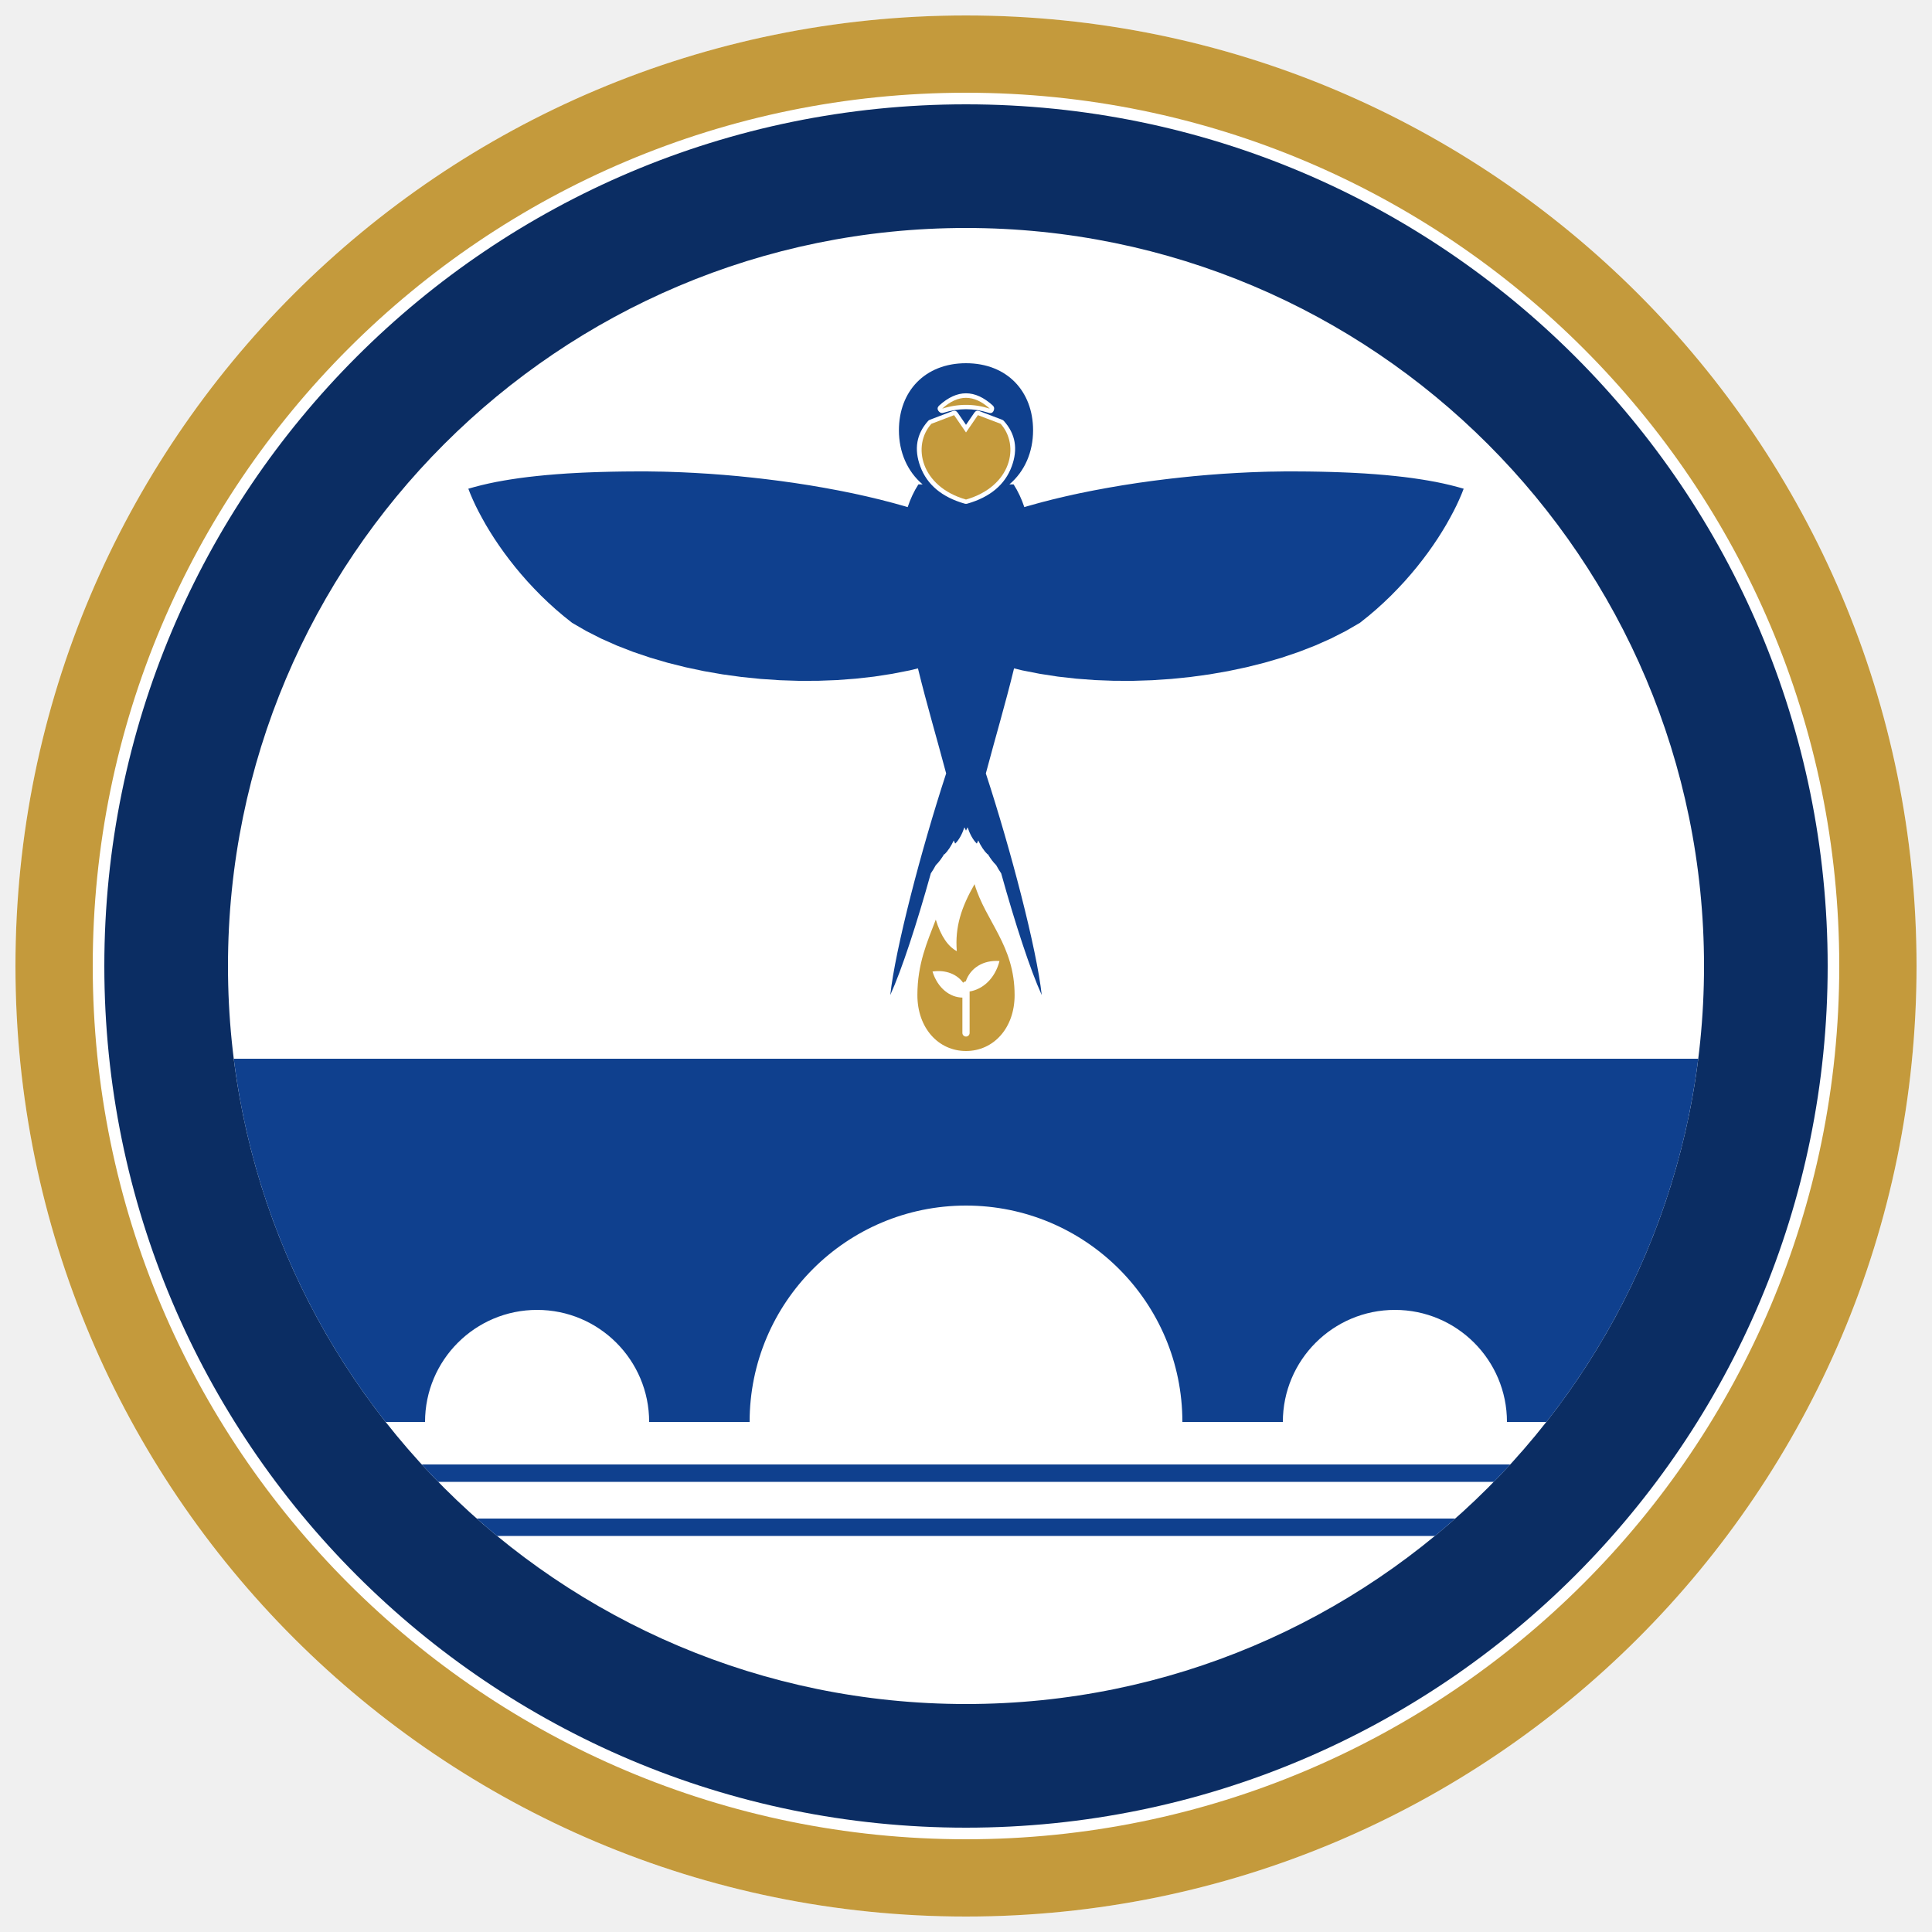
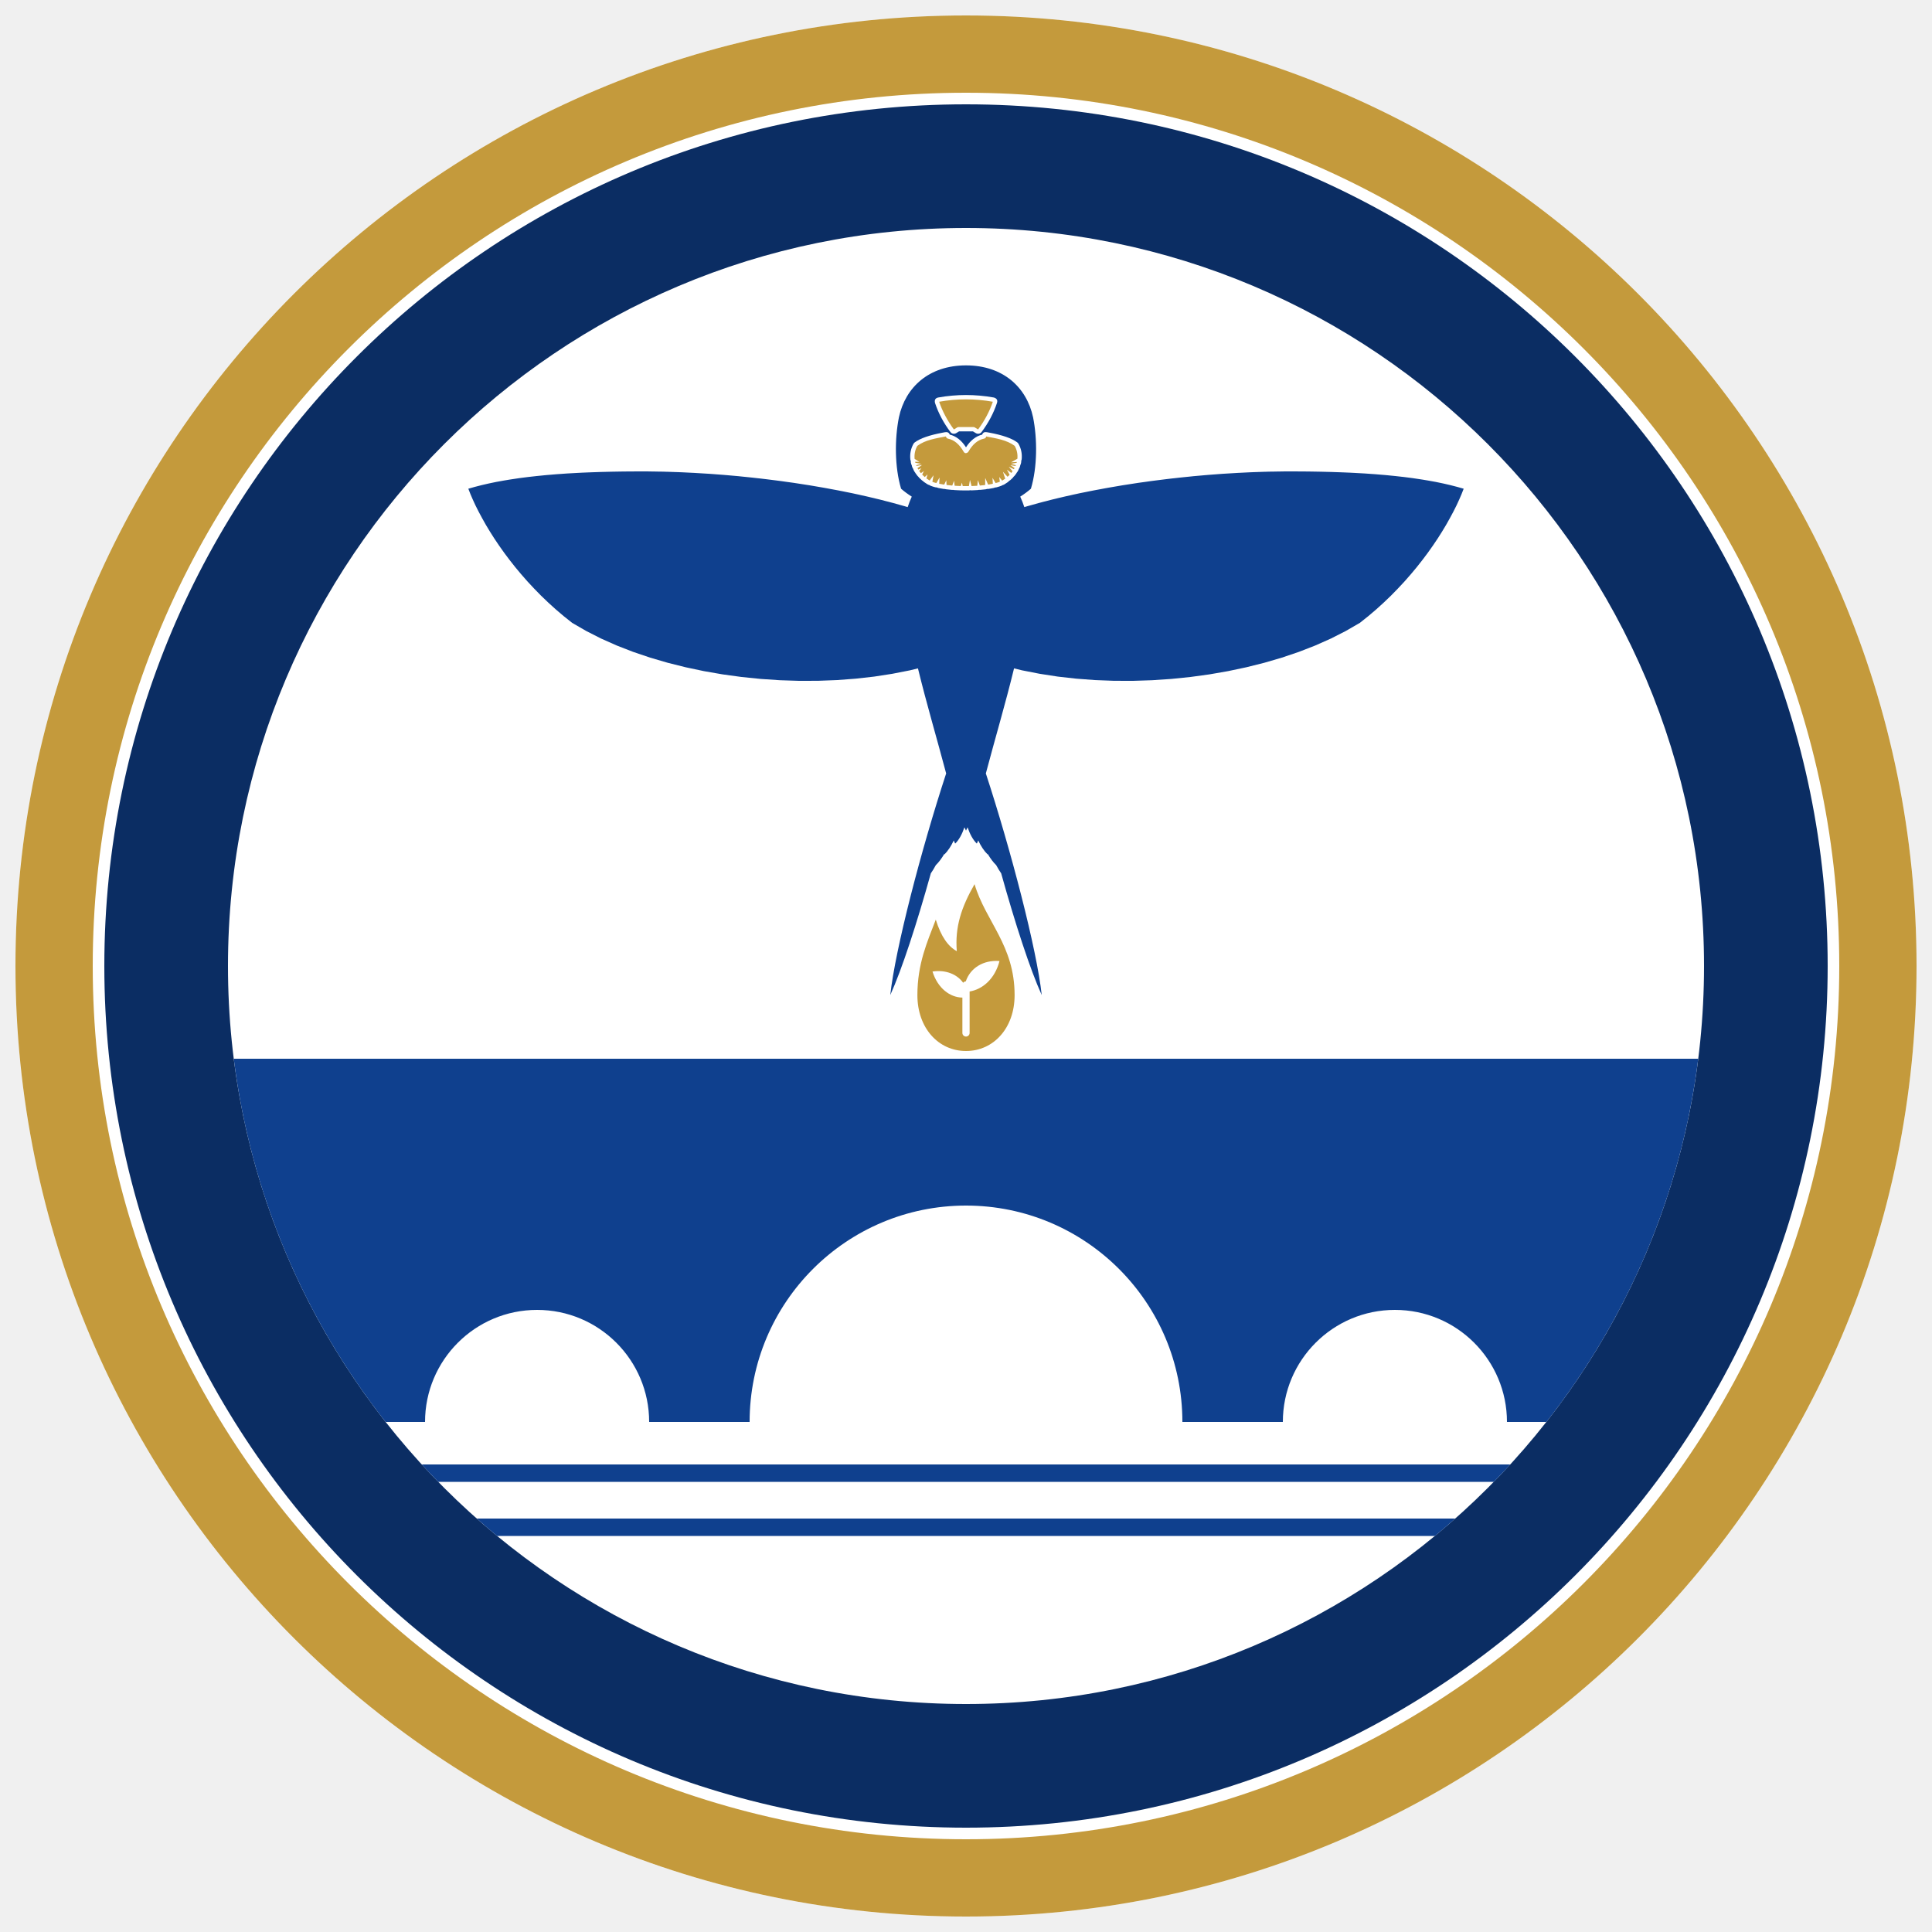
<svg xmlns="http://www.w3.org/2000/svg" viewBox="0 0 1000 1000" role="img" aria-label="קריית חינוך דרור · משלחת לגרמניה 2026">
  <path fill="#FFFFFF" d="M8 500C8 771.72 228.28 992 500 992C771.72 992 992 771.72 992 500C992 228.28 771.72 8 500 8C228.28 8 8 228.28 8 500Z" />
  <path fill="#0B2D63" d="M54 500C54 746.32 253.68 946 500 946C746.32 946 946 746.32 946 500C946 253.68 746.32 54 500 54C253.68 54 54 253.68 54 500ZM118 500C118 289.03 289.03 118 500 118C710.97 118 882 289.03 882 500C882 710.97 710.97 882 500 882C289.03 882 118 710.97 118 500Z" />
-   <path fill="#0F408E" d="M879.01 548H120.99C129.82 618.43 157.82 682.89 199.6 736H220C220 703.97 245.97 678 278 678C310.03 678 336 703.97 336 736H388C388 674.14 438.14 624 500 624C561.86 624 612 674.14 612 736H664C664 703.97 689.97 678 722 678C754.03 678 780 703.97 780 736H800.4C842.18 682.89 870.18 618.43 879.01 548ZM500 188C478.72 188 465.28 202.56 465.28 222.72C465.28 233.89 469.52 243.9 477.54 250.72H475.36C473.05 254.31 471.22 258.25 469.81 262.48L468.88 262.2L468.39 262.06L467.91 261.92L466.04 261.4L462.21 260.33L461.01 260.02L460.23 259.8L458.6 259.4L455.38 258.56L453.43 258.1L452.33 257.82L450.76 257.46L448.41 256.9L445.87 256.34L444.26 255.97L443.16 255.74L441.3 255.33L437.67 254.6L436.03 254.26L435.22 254.11L434.09 253.88L429.83 253.09L427.67 252.68L427.12 252.59L426.79 252.52L419.42 251.26L419.35 251.25L419.21 251.22L410.69 249.9L407.37 249.45L404.52 249.04L402.98 248.84L402.12 248.73L400.22 248.49L397.04 248.09L395.1 247.86L393.54 247.67L392.11 247.52L389.56 247.23L385.51 246.81L384.98 246.76L384.67 246.73L382.1 246.46L378.11 246.11L376.45 245.96L375.58 245.89L374.68 245.81L367.31 245.25L360.02 244.81L359.9 244.8L359.64 244.78L358.11 244.71L352.83 244.45L351.91 244.42L351.41 244.39L349.22 244.32L345.75 244.2L344.82 244.18L343.32 244.13L340.26 244.09L338.8 244.06L337.74 244.05L335.43 244.01H333.36L332 244L329.32 244.01H328.57L327.58 244.02L326.66 244.02L324.02 244.04L322.5 244.06L322.3 244.06L321.38 244.07L316.19 244.16L311.07 244.29L310.93 244.3L310.66 244.3L309.27 244.35L306.03 244.46L305.11 244.5L304.9 244.5L304.47 244.52L301.08 244.66L300 244.72L299.25 244.75L297.38 244.86L296.2 244.92L295.57 244.96L293.71 245.06L291.9 245.19L291.43 245.22L290.53 245.29L288.3 245.44L287.37 245.52L286.74 245.57L284.9 245.73L283.01 245.88L282.55 245.93L282.16 245.96L280.19 246.16L277.85 246.39L275.64 246.64L273.29 246.9L273.04 246.93L272.83 246.96L272.19 247.04L269.02 247.45L267.99 247.6L267.96 247.61L267.81 247.63L264.86 248.07L264.02 248.2L263.22 248.32V248.33L260.81 248.73L256.88 249.44L253.07 250.23L249.39 251.08L245.83 251.99L242.4 252.96L243.49 255.73L244.75 258.65L246.17 261.72L247.78 264.91L249.55 268.21L251.47 271.63L253.57 275.12L255.84 278.7L258.28 282.33L260.88 286L263.66 289.71L266.59 293.44L269.71 297.18L272.98 300.91L276.43 304.61L280.03 308.3L283.82 311.93L287.76 315.5L291.88 319L296.16 322.4L303.44 326.61L311.16 330.53L319.27 334.13L327.73 337.42L336.51 340.39L345.57 343.04L354.87 345.37L364.37 347.38L374.02 349.06L383.8 350.4L393.67 351.41L403.57 352.08L413.49 352.4L423.37 352.38L433.18 352.01L442.89 351.28L452.44 350.21L461.82 348.76L470.96 346.97L475.13 345.95C479.55 364.12 485.01 382.5 489.73 400.33C476.82 439.75 463.39 491.22 460.8 515.04C466.81 501.83 474.59 477.89 481.79 452.05C482.67 450.79 483.53 449.36 484.38 447.79C485.9 446.33 487.36 444.37 488.73 442.05C488.75 442.11 488.78 442.18 488.8 442.24C490.6 440.53 492.25 438.02 493.68 435C493.89 435.59 494.13 436.13 494.4 436.64C496.36 434.76 497.98 431.77 499.18 428.23Q499.6 429.12 500 429.92Q500.4 429.12 500.82 428.23C502.02 431.77 503.64 434.76 505.6 436.64C505.87 436.13 506.11 435.59 506.32 435C507.75 438.02 509.4 440.53 511.2 442.24C511.22 442.18 511.25 442.11 511.27 442.05C512.64 444.37 514.1 446.33 515.62 447.79C516.47 449.36 517.33 450.79 518.21 452.05C525.41 477.89 533.19 501.83 539.2 515.04C536.61 491.22 523.18 439.75 510.27 400.33C514.99 382.5 520.45 364.12 524.87 345.95L529.04 346.97L538.18 348.76L547.56 350.21L557.11 351.28L566.82 352.01L576.63 352.38L586.51 352.4L596.43 352.08L606.33 351.41L616.2 350.4L625.98 349.06L635.63 347.38L645.13 345.37L654.43 343.04L663.49 340.39L672.27 337.42L680.73 334.13L688.84 330.53L696.56 326.61L703.84 322.4L708.12 319L712.24 315.5L716.18 311.93L719.97 308.3L723.57 304.61L727.02 300.91L730.29 297.18L733.41 293.44L736.34 289.71L739.12 286L741.72 282.33L744.16 278.7L746.43 275.12L748.53 271.63L750.45 268.21L752.22 264.91L753.83 261.72L755.25 258.65L756.51 255.73L757.6 252.96L754.17 251.99L750.61 251.08L746.93 250.23L743.12 249.44L739.19 248.73L736.78 248.33V248.32L735.98 248.2L735.14 248.07L732.19 247.63L732.04 247.61L732.01 247.6L730.98 247.45L727.81 247.04L727.17 246.96L726.96 246.93L726.71 246.9L724.36 246.64L722.15 246.39L719.81 246.16L717.84 245.96L717.45 245.93L716.99 245.88L715.1 245.73L713.26 245.57L712.63 245.52L711.7 245.44L709.47 245.29L708.57 245.22L708.1 245.19L706.29 245.06L704.43 244.96L703.8 244.92L702.62 244.86L700.75 244.75L700 244.72L698.92 244.66L695.53 244.52L695.1 244.5L694.89 244.5L693.97 244.46L690.73 244.35L689.34 244.3L689.07 244.3L688.93 244.29L683.81 244.16L678.62 244.07L677.7 244.06L677.5 244.06L675.98 244.04L673.34 244.02L672.42 244.02L671.43 244.01H670.68L668 244L666.64 244.01H664.57L662.26 244.05L661.2 244.06L659.74 244.09L656.68 244.13L655.18 244.18L654.25 244.2L650.78 244.32L648.59 244.39L648.09 244.42L647.17 244.45L641.89 244.71L640.36 244.78L640.1 244.8L639.98 244.81L632.69 245.25L625.32 245.81L624.42 245.89L623.55 245.96L621.89 246.11L617.9 246.46L615.33 246.73L615.02 246.76L614.49 246.81L610.44 247.23L607.89 247.52L606.46 247.67L604.9 247.86L602.96 248.09L599.78 248.49L597.88 248.73L597.02 248.84L595.48 249.04L592.63 249.45L589.31 249.9L580.79 251.22L580.65 251.25L580.58 251.26L573.21 252.52L572.88 252.59L572.33 252.68L570.17 253.09L565.91 253.88L564.78 254.11L563.97 254.26L562.33 254.6L558.7 255.33L556.84 255.74L555.74 255.97L554.13 256.34L551.59 256.9L549.24 257.46L547.67 257.82L546.57 258.1L544.62 258.56L541.4 259.4L539.77 259.8L538.99 260.02L537.79 260.33L533.96 261.4L532.09 261.92L531.61 262.06L531.12 262.2L530.19 262.48C528.78 258.25 526.95 254.31 524.64 250.72H522.46C530.48 243.9 534.72 233.89 534.72 222.72C534.72 202.56 521.28 188 500 188ZM781.71 758H218.29C221.08 761.05 223.92 764.05 226.81 767H773.19C776.08 764.05 778.92 761.05 781.71 758ZM753.24 786H246.76C250.21 789.06 253.73 792.06 257.29 795H742.71C746.27 792.06 749.79 789.06 753.24 786ZM480.41 217.86Q480.78 217.46 481.28 217.27L493.04 212.79Q494.69 212.16 495.69 213.61L500 219.89L504.31 213.61Q505.31 212.16 506.96 212.79L518.72 217.27Q519.22 217.46 519.58 217.86Q528.65 227.94 523.66 241.42Q518.4 255.63 500.62 260.71Q500 260.89 499.38 260.71Q481.6 255.63 476.34 241.42Q471.35 227.94 480.41 217.86ZM488.36 213.65Q486.99 214.09 486.02 213.03Q484.52 211.37 486.17 209.86Q500 197.29 513.83 209.86Q514.89 210.83 514.45 212.2Q514.11 213.27 513.41 213.63Q512.71 213.99 511.64 213.65Q500 209.95 488.36 213.65Z" />
-   <path fill="#C49A3C" d="M8 500C8 771.72 228.28 992 500 992C771.72 992 992 771.72 992 500C992 228.28 771.72 8 500 8C228.28 8 8 228.28 8 500ZM48 500C48 250.37 250.37 48 500 48C749.63 48 952 250.37 952 500C952 749.63 749.63 952 500 952C250.37 952 48 749.63 48 500ZM504.42 457.64C497.62 469.54 494.22 479.74 495.24 492.32C490.82 489.94 487.08 484.84 484.36 476C479.94 487.56 474.84 498.78 474.84 515.1C474.84 532.1 485.72 544 500 544C514.28 544 525.16 532.1 525.16 515.1C525.16 489.26 510.2 477.02 504.42 457.64ZM482.08 219.36C472 230.56 476.48 251.84 500 258.56C523.52 251.84 528 230.56 517.92 219.36L506.16 214.88L500 223.84L493.84 214.88ZM501.87 513.19V534.65C501.87 535.68 501.03 536.52 500 536.52C498.97 536.52 498.13 535.68 498.13 534.65V516.35C491.76 516.28 485.36 511.56 482.66 502.86C489.61 501.83 495.39 504.31 498.53 508.67C498.85 508.27 499.33 508 499.88 507.96C502.26 501.01 508.95 496.8 517.34 497.42C514.93 506.76 508.51 512.1 501.87 513.19ZM487.68 211.52Q500 207.6 512.32 211.52Q500 200.32 487.68 211.52Z" />
+   <path fill="#0F408E" d="M879.01 548H120.99C129.82 618.43 157.82 682.89 199.6 736H220C220 703.97 245.97 678 278 678C310.03 678 336 703.97 336 736H388C388 674.14 438.14 624 500 624C561.86 624 612 674.14 612 736H664C664 703.97 689.97 678 722 678C754.03 678 780 703.97 780 736H800.4C842.18 682.89 870.18 618.43 879.01 548ZM500 189.12C480.96 189.12 468.64 200.32 465.28 216C463.04 227.2 463.04 241.76 466.4 252.96C468.13 254.47 469.98 255.83 471.93 257.05C471.13 258.8 470.43 260.61 469.81 262.48L468.88 262.2L468.39 262.06L467.91 261.92L466.04 261.4L462.21 260.33L461.01 260.02L460.23 259.8L458.6 259.4L455.38 258.56L453.43 258.1L452.33 257.82L450.76 257.46L448.41 256.9L445.87 256.34L444.26 255.97L443.16 255.74L441.3 255.33L437.67 254.6L436.03 254.26L435.22 254.11L434.09 253.88L429.83 253.09L427.67 252.68L427.12 252.59L426.79 252.52L419.42 251.26L419.35 251.25L419.21 251.22L410.69 249.9L407.37 249.45L404.52 249.04L402.98 248.84L402.12 248.73L400.22 248.49L397.04 248.09L395.1 247.86L393.54 247.67L392.11 247.52L389.56 247.23L385.51 246.81L384.98 246.76L384.67 246.73L382.1 246.46L378.11 246.11L376.45 245.96L375.58 245.89L374.68 245.81L367.31 245.25L360.02 244.81L359.9 244.8L359.64 244.78L358.11 244.71L352.83 244.45L351.91 244.42L351.41 244.39L349.22 244.32L345.75 244.2L344.82 244.18L343.32 244.13L340.26 244.09L338.8 244.06L337.74 244.05L335.43 244.01H333.36L332 244L329.32 244.01H328.57L327.58 244.02L326.66 244.02L324.02 244.04L322.5 244.06L322.3 244.06L321.38 244.07L316.19 244.16L311.07 244.29L310.93 244.3L310.66 244.3L309.27 244.35L306.03 244.46L305.11 244.5L304.9 244.5L304.47 244.52L301.08 244.66L300 244.72L299.25 244.75L297.38 244.86L296.2 244.92L295.57 244.96L293.71 245.06L291.9 245.19L291.43 245.22L290.53 245.29L288.3 245.44L287.37 245.52L286.74 245.57L284.9 245.73L283.01 245.88L282.55 245.93L282.16 245.96L280.19 246.16L277.85 246.39L275.64 246.64L273.29 246.9L273.04 246.93L272.83 246.96L272.19 247.04L269.02 247.45L267.99 247.6L267.96 247.61L267.81 247.63L264.86 248.07L264.02 248.2L263.22 248.32V248.33L260.81 248.73L256.88 249.44L253.07 250.23L249.39 251.08L245.83 251.99L242.4 252.96L243.49 255.73L244.75 258.65L246.17 261.72L247.78 264.91L249.55 268.21L251.47 271.63L253.57 275.12L255.84 278.7L258.28 282.33L260.88 286L263.66 289.71L266.59 293.44L269.71 297.18L272.98 300.91L276.43 304.61L280.03 308.3L283.82 311.93L287.76 315.5L291.88 319L296.16 322.4L303.44 326.61L311.16 330.53L319.27 334.13L327.73 337.42L336.51 340.39L345.57 343.04L354.87 345.37L364.37 347.38L374.02 349.06L383.8 350.4L393.67 351.41L403.57 352.08L413.49 352.4L423.37 352.38L433.18 352.01L442.89 351.28L452.44 350.21L461.82 348.76L470.96 346.97L475.13 345.95C479.55 364.12 485.01 382.5 489.73 400.33C476.82 439.75 463.39 491.22 460.8 515.04C466.81 501.83 474.59 477.89 481.79 452.05C482.67 450.79 483.53 449.36 484.38 447.79C485.9 446.33 487.36 444.37 488.73 442.05C488.75 442.11 488.78 442.18 488.8 442.24C490.6 440.53 492.25 438.02 493.68 435C493.89 435.59 494.13 436.13 494.4 436.64C496.36 434.76 497.98 431.77 499.18 428.23Q499.6 429.12 500 429.92Q500.4 429.12 500.82 428.23C502.02 431.77 503.64 434.76 505.6 436.64C505.87 436.13 506.11 435.59 506.32 435C507.75 438.02 509.4 440.53 511.2 442.24C511.22 442.18 511.25 442.11 511.27 442.05C512.64 444.37 514.1 446.33 515.62 447.79C516.47 449.36 517.33 450.79 518.21 452.05C525.41 477.89 533.19 501.83 539.2 515.04C536.61 491.22 523.18 439.75 510.27 400.33C514.99 382.5 520.45 364.12 524.87 345.95L529.04 346.97L538.18 348.76L547.56 350.21L557.11 351.28L566.82 352.01L576.63 352.38L586.51 352.4L596.43 352.08L606.33 351.41L616.2 350.4L625.98 349.06L635.63 347.38L645.13 345.37L654.43 343.04L663.49 340.39L672.27 337.42L680.73 334.13L688.84 330.53L696.56 326.61L703.84 322.4L708.12 319L712.24 315.5L716.18 311.93L719.97 308.3L723.57 304.61L727.02 300.91L730.29 297.18L733.41 293.44L736.34 289.71L739.12 286L741.72 282.33L744.16 278.7L746.43 275.12L748.53 271.63L750.45 268.21L752.22 264.91L753.83 261.72L755.25 258.65L756.51 255.73L757.6 252.96L754.17 251.99L750.61 251.08L746.93 250.23L743.12 249.44L739.19 248.73L736.78 248.33V248.32L735.98 248.2L735.14 248.07L732.19 247.63L732.04 247.61L732.01 247.6L730.98 247.45L727.81 247.04L727.17 246.96L726.96 246.93L726.71 246.9L724.36 246.64L722.15 246.39L719.81 246.16L717.84 245.96L717.45 245.93L716.99 245.88L715.1 245.73L713.26 245.57L712.63 245.52L711.7 245.44L709.47 245.29L708.57 245.22L708.1 245.19L706.29 245.06L704.43 244.96L703.8 244.92L702.62 244.86L700.75 244.75L700 244.72L698.92 244.66L695.53 244.52L695.1 244.5L694.89 244.5L693.97 244.46L690.73 244.35L689.34 244.3L689.07 244.3L688.93 244.29L683.81 244.16L678.62 244.07L677.7 244.06L677.5 244.06L675.98 244.04L673.34 244.02L672.42 244.02L671.43 244.01H670.68L668 244L666.64 244.01H664.57L662.26 244.05L661.2 244.06L659.74 244.09L656.68 244.13L655.18 244.18L654.25 244.2L650.78 244.32L648.59 244.39L648.09 244.42L647.17 244.45L641.89 244.71L640.36 244.78L640.1 244.8L639.98 244.81L632.69 245.25L625.32 245.81L624.42 245.89L623.55 245.96L621.89 246.11L617.9 246.46L615.33 246.73L615.02 246.76L614.49 246.81L610.44 247.23L607.89 247.52L606.46 247.67L604.9 247.86L602.96 248.09L599.78 248.49L597.88 248.73L597.02 248.84L595.48 249.04L592.63 249.45L589.31 249.9L580.79 251.22L580.65 251.25L580.58 251.26L573.21 252.52L572.88 252.59L572.33 252.68L570.17 253.09L565.91 253.88L564.78 254.11L563.97 254.26L562.33 254.6L558.7 255.33L556.84 255.74L555.74 255.97L554.13 256.34L551.59 256.9L549.24 257.46L547.67 257.82L546.57 258.1L544.62 258.56L541.4 259.4L539.77 259.8L538.99 260.02L537.79 260.33L533.96 261.4L532.09 261.92L531.61 262.06L531.12 262.2L530.19 262.48C529.57 260.61 528.87 258.8 528.07 257.05C530.02 255.83 531.87 254.47 533.6 252.96C536.96 241.76 536.96 227.2 534.72 216C531.36 200.32 519.04 189.12 500 189.12ZM781.71 758H218.29C221.08 761.05 223.92 764.05 226.81 767H773.19C776.08 764.05 778.92 761.05 781.71 758ZM753.24 786H246.76C250.21 789.06 253.73 792.06 257.29 795H742.71C746.27 792.06 749.79 789.06 753.24 786ZM491.6 224.95Q496.56 226.17 500 231.52Q503.43 226.19 508.37 224.96Q508.93 223.35 510.84 223.71Q511.23 223.78 511.99 223.92Q522.34 225.83 526.54 228.99Q526.92 229.27 527.15 229.68Q529.23 233.36 528.83 237.64Q528.78 238.14 528.58 238.52Q528.65 239.03 528.49 239.67L528.49 239.67Q528.4 240.02 528.33 240.24Q528.24 240.51 528.11 240.74Q528.07 241.13 527.9 241.59Q527.86 241.67 527.8 241.83Q527.75 241.95 527.73 242.02Q527.58 242.4 527.38 242.68Q527.29 243 527.09 243.35L527.09 243.36Q526.88 243.73 526.78 243.92Q526.54 244.37 526.25 244.67Q526.14 244.94 525.95 245.21Q525.61 245.68 525.18 246.21Q524.9 246.56 524.6 246.79Q524.44 247.06 524.19 247.33Q523.56 247.98 522.97 248.48Q522.59 248.8 522.23 248.97Q522 249.29 521.63 249.56Q520.76 250.2 519.84 250.73Q519.4 250.99 518.99 251.07Q518.72 251.28 518.34 251.42Q517.24 251.86 515.9 252.21Q515.48 252.33 515.11 252.31Q514.79 252.48 514.37 252.57Q513.31 252.81 511.8 253.04Q511.36 253.11 510.99 253.06Q510.64 253.21 510.19 253.27Q508.96 253.42 507.35 253.56Q506.99 253.59 506.68 253.54Q506.38 253.63 506 253.66Q504.67 253.75 502.95 253.81Q502.57 253.82 502.25 253.75Q501.92 253.84 501.52 253.84Q499.9 253.86 498.27 253.84Q498 253.84 497.75 253.8Q497.52 253.83 497.25 253.82Q495.75 253.77 493.98 253.66Q493.63 253.64 493.34 253.56Q493.04 253.6 492.69 253.57Q490.98 253.42 489.64 253.24Q489.3 253.2 489.01 253.1Q488.72 253.12 488.38 253.07Q486.89 252.85 485.64 252.57Q485.21 252.47 484.88 252.3Q484.51 252.31 484.09 252.21Q482.89 251.9 481.8 251.48Q481.32 251.3 481 251.03Q480.54 250.96 480.03 250.65Q479.1 250.1 478.19 249.43Q477.93 249.24 477.74 249.01Q477.46 248.86 477.18 248.62Q476.39 247.95 475.69 247.21Q475.5 247.01 475.37 246.8Q475.13 246.6 474.9 246.33Q474.38 245.68 473.94 245.04Q473.8 244.84 473.71 244.65Q473.53 244.44 473.36 244.17Q473.2 243.89 472.91 243.36Q472.71 242.98 472.62 242.63Q472.45 242.4 472.31 242.1Q472.25 241.97 472.17 241.75Q472.14 241.67 472.13 241.65Q472.07 241.52 472.03 241.38Q471.96 241.09 471.93 240.83Q471.73 240.52 471.62 240.11Q471.51 239.72 471.46 239.42Q471.41 239.18 471.42 238.94Q471.42 238.78 471.44 238.64Q471.23 238.26 471.18 237.77Q470.74 233.38 472.85 229.67Q473.08 229.27 473.46 228.99Q477.66 225.84 487.99 223.93Q488.76 223.78 489.16 223.71Q490.95 223.37 491.6 224.95ZM483.99 208.64Q483.94 208.49 483.91 208.33Q483.52 206.12 485.72 205.73Q500 203.2 514.28 205.73Q514.44 205.76 514.6 205.81Q515.66 206.17 516.01 206.87Q516.37 207.58 516.01 208.64Q513.39 216.52 508.06 223.62Q507.39 224.51 506.27 224.51H506.24Q505.61 224.51 505.07 224.18L503.59 223.28H496.41L494.93 224.18Q494.39 224.51 493.76 224.51H493.73Q492.61 224.51 491.94 223.62Q486.61 216.52 483.99 208.64Z" />
+   <path fill="#C49A3C" d="M8 500C8 771.72 228.28 992 500 992C771.72 992 992 771.72 992 500C992 228.28 771.72 8 500 8C228.28 8 8 228.28 8 500ZM48 500C48 250.37 250.37 48 500 48C749.63 48 952 250.37 952 500C952 749.63 749.63 952 500 952C250.37 952 48 749.63 48 500ZM504.42 457.64C497.62 469.54 494.22 479.74 495.24 492.32C490.82 489.94 487.08 484.84 484.36 476C479.94 487.56 474.84 498.78 474.84 515.1C474.84 532.1 485.72 544 500 544C514.28 544 525.16 532.1 525.16 515.1C525.16 489.26 510.2 477.02 504.42 457.64ZM490.74 227.06Q490.12 226.93 489.8 226.39Q489.65 226.14 489.57 225.91C484.39 226.89 478.89 227.71 474.8 230.78C473.62 232.87 473.17 235.21 473.41 237.55L475.9 239.07L473.66 239.01C473.7 239.18 473.74 239.36 473.79 239.53L476.85 240.06L474.2 240.79C474.25 240.92 474.3 241.05 474.35 241.18L477.26 240.68L474.88 242.28C475.01 242.53 475.15 242.78 475.3 243.03L476.92 242.33L475.78 243.78C476.05 244.16 476.34 244.54 476.64 244.91L478.2 243.81L477.32 245.67C477.73 246.11 478.17 246.52 478.64 246.92L480.08 245.56L479.52 247.62C480.04 248.01 480.59 248.38 481.18 248.73L483.19 245.99L482.6 249.39C483.22 249.63 483.9 249.84 484.65 250.04L486.31 247.18L486.12 250.39C486.93 250.56 487.8 250.72 488.71 250.85L489.81 248.61L489.93 251.02C490.88 251.14 491.87 251.25 492.88 251.33L493.81 248.85L494.12 251.42C495.17 251.49 496.24 251.55 497.33 251.58L497.88 249.8L498.3 251.6C499.36 251.62 500.43 251.62 501.5 251.6L502.06 248.39L502.87 251.57C503.88 251.54 504.87 251.49 505.84 251.43L506.16 248.52L507.16 251.33C508.11 251.25 509.03 251.15 509.92 251.04L509.95 247.39L511.45 250.83C512.3 250.7 513.12 250.55 513.89 250.38L513.72 247.32L515.33 250.04C516.13 249.83 516.87 249.6 517.52 249.35L517.2 246.9L518.72 248.79C519.27 248.47 519.8 248.12 520.3 247.75L519.1 244.16L521.52 246.78C521.89 246.46 522.25 246.12 522.58 245.77L521.19 243.09L523.45 244.8C523.68 244.51 523.91 244.22 524.12 243.92L522.14 241.6L524.79 242.87C524.91 242.67 525.03 242.47 525.13 242.26L522.94 240.77L525.63 241.21C525.69 241.07 525.75 240.93 525.8 240.78L523.2 240.06L526.21 239.54C526.25 239.4 526.28 239.26 526.32 239.12L523.31 239.31L526.6 237.44C526.82 235.14 526.36 232.84 525.2 230.78C521.11 227.72 515.62 226.89 510.43 225.92Q510.36 226.83 509.26 227.06Q504.52 228.04 501.26 233.75Q501.07 234.09 500.72 234.29Q499.46 235.01 498.74 233.75Q495.48 228.04 490.74 227.06ZM501.87 513.19V534.65C501.87 535.68 501.03 536.52 500 536.52C498.97 536.52 498.13 535.68 498.13 534.65V516.35C491.76 516.28 485.36 511.56 482.66 502.86C489.61 501.83 495.39 504.31 498.53 508.67C498.85 508.27 499.33 508 499.88 507.96C502.26 501.01 508.95 496.8 517.34 497.42C514.93 506.76 508.51 512.1 501.87 513.19ZM486.11 207.94C487.68 212.64 490.37 217.79 493.73 222.27H493.76L495.43 221.25Q495.78 221.04 496.19 221.04H503.81Q504.22 221.04 504.57 221.25L506.24 222.27H506.27C509.63 217.79 512.32 212.64 513.89 207.94Q500 205.47 486.11 207.94Z" />
</svg>
